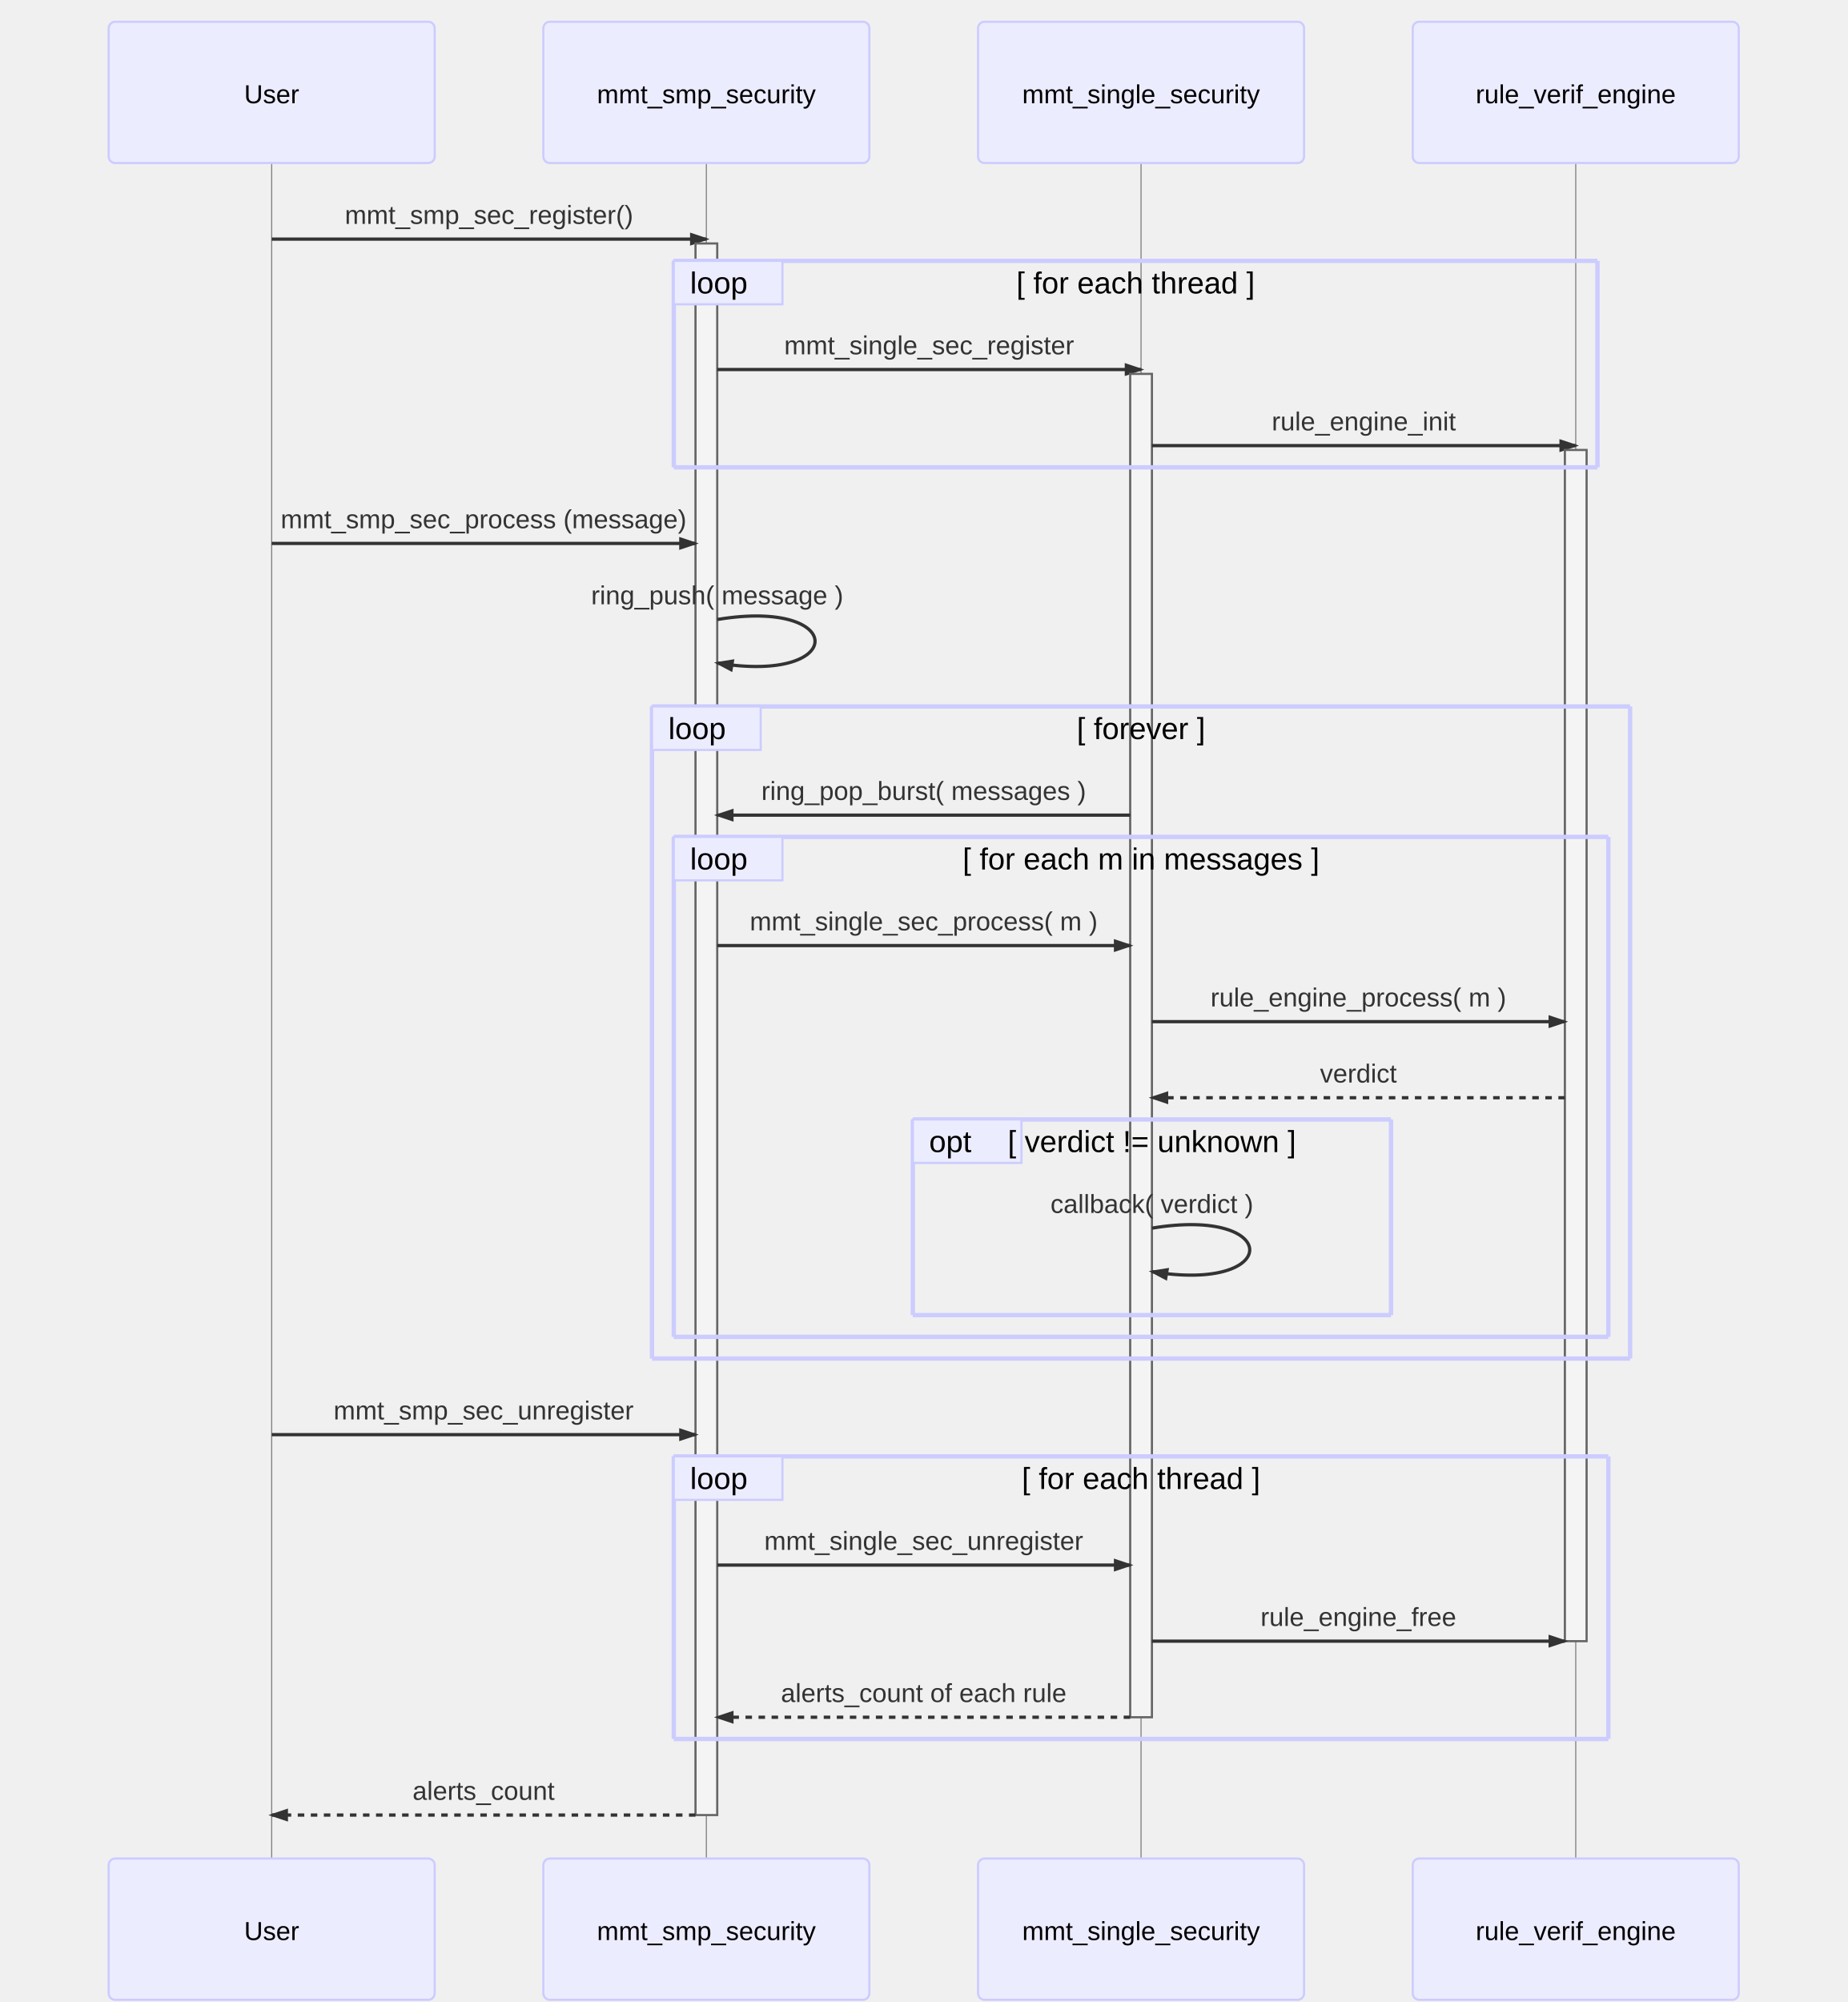
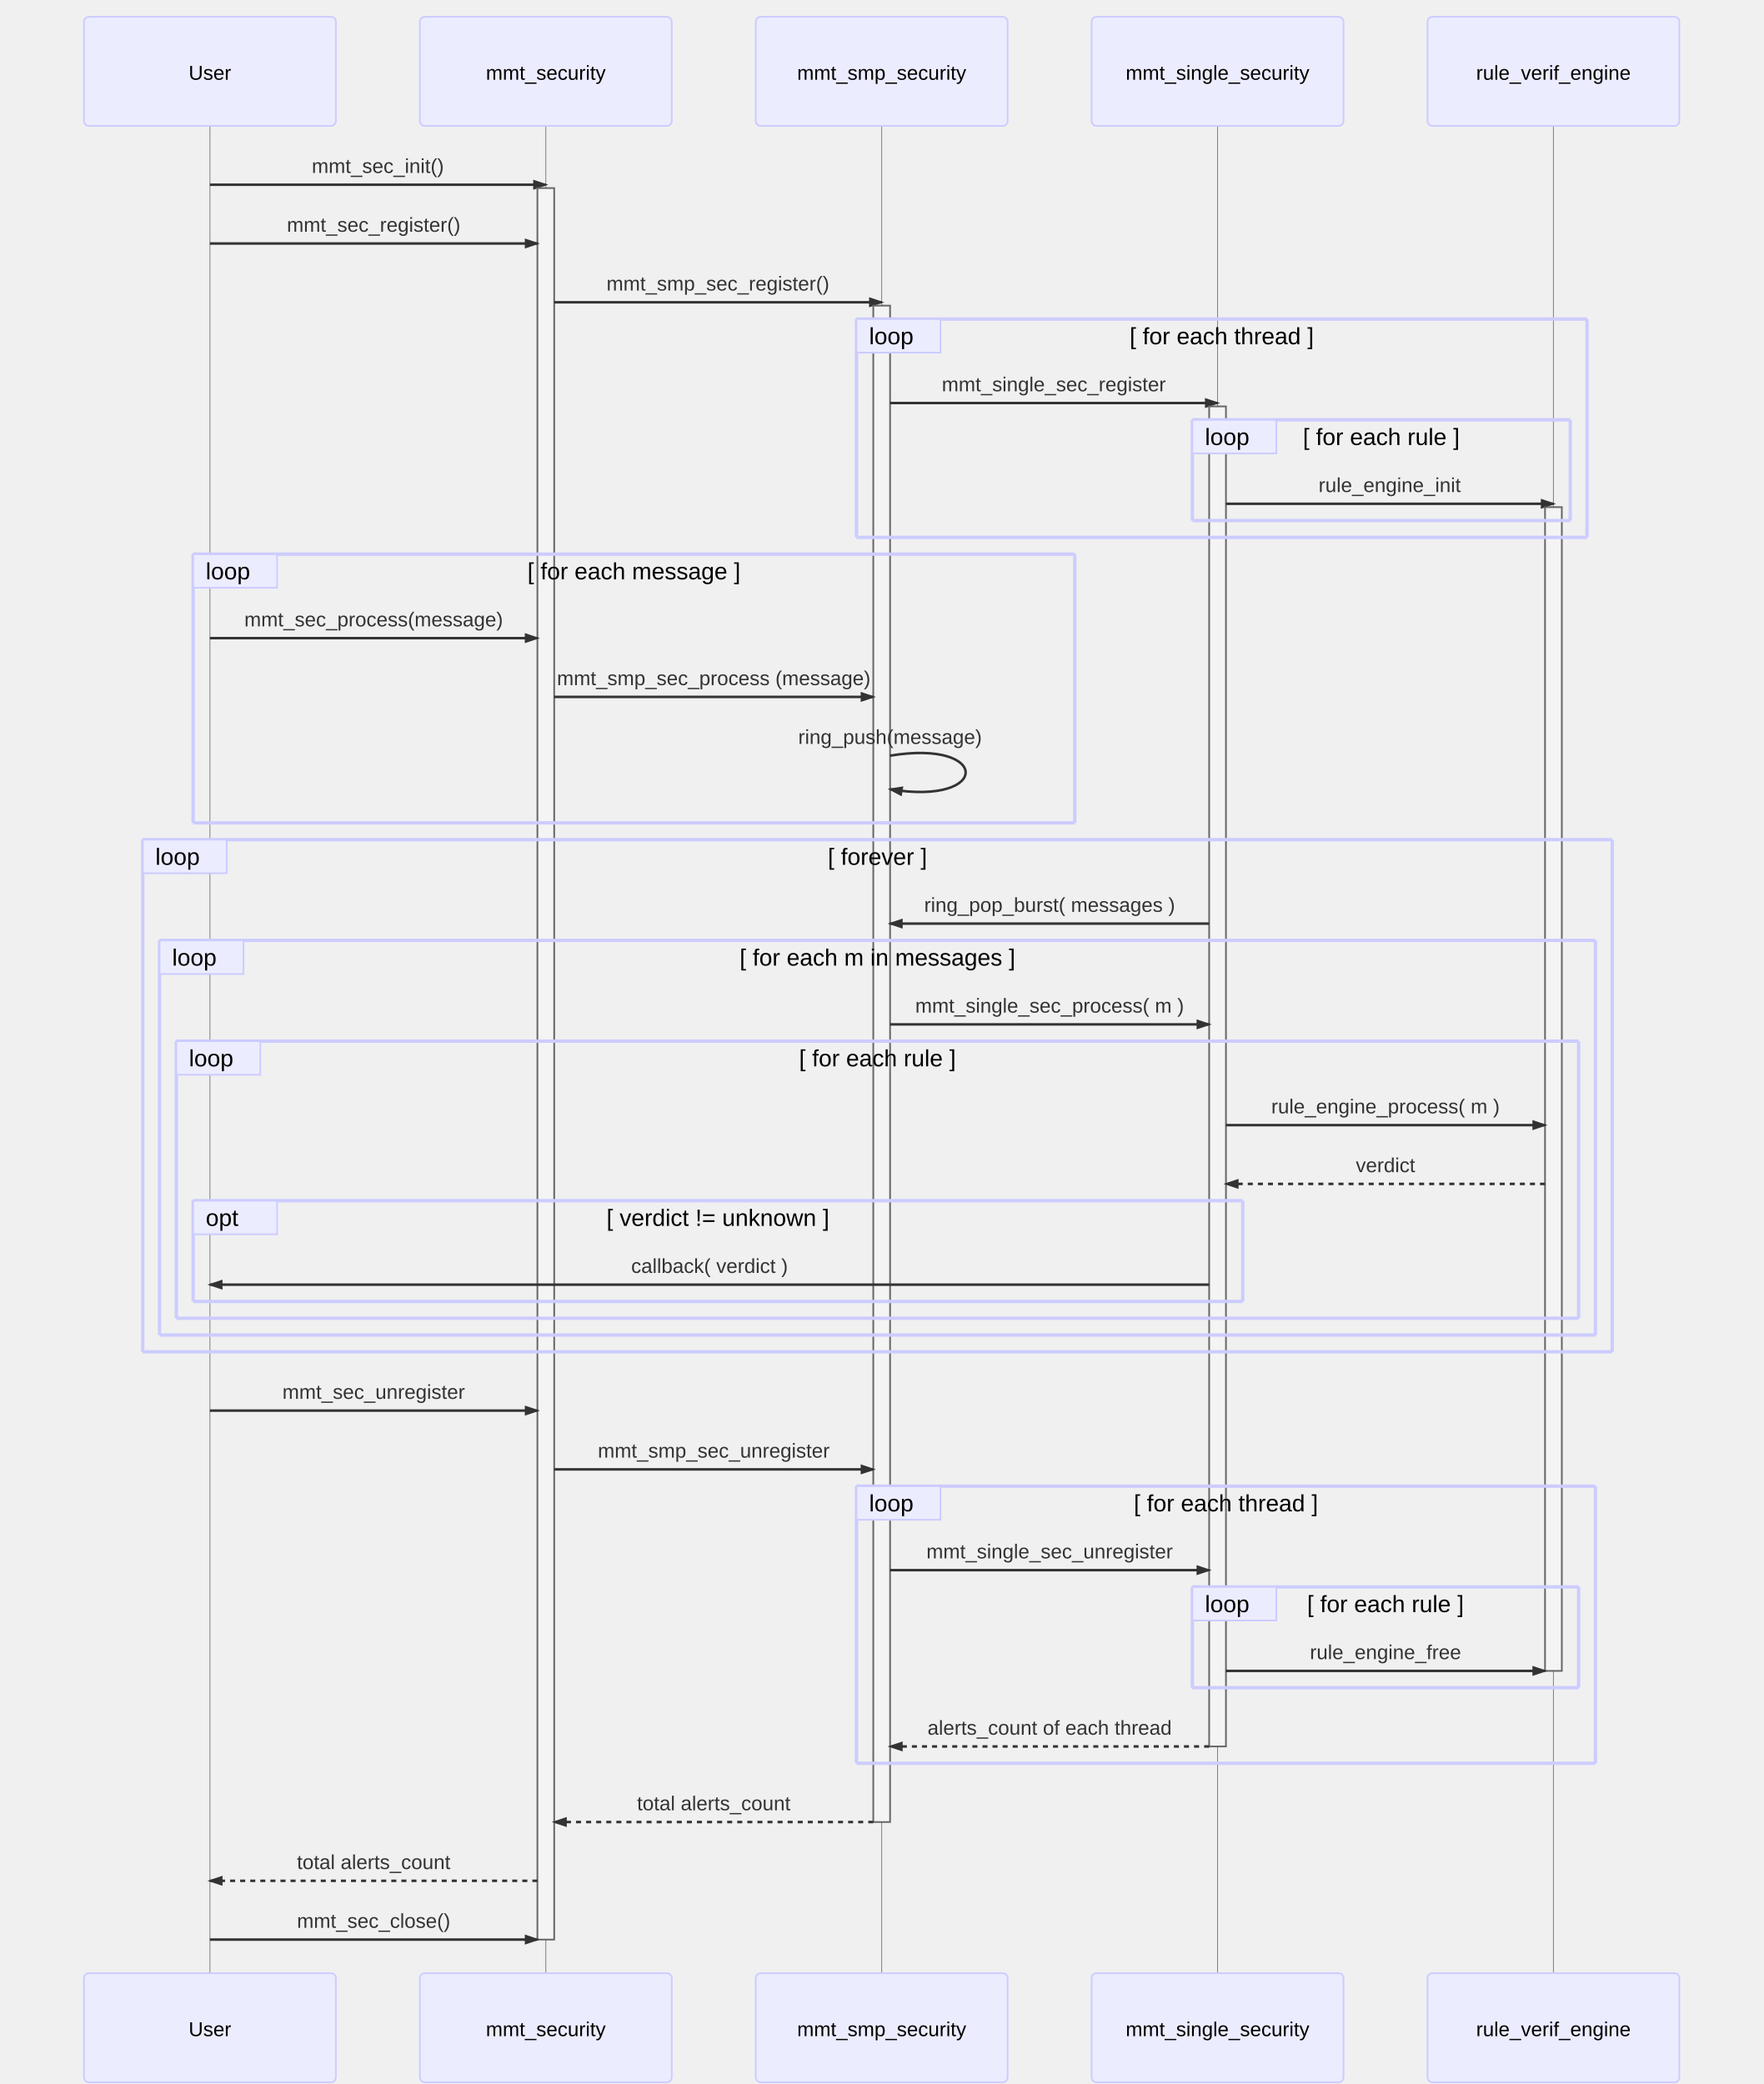
- <svg xmlns="http://www.w3.org/2000/svg" id="mermaidChart573" width="100%" height="100%" style="max-width:850px;" viewBox="-50 -10 850 921">
+ <svg xmlns="http://www.w3.org/2000/svg" id="mermaidChart324" width="100%" height="100%" style="max-width:1050px;" viewBox="-50 -10 1050 1241">
  <style type="text/css" title="mermaid-svg-internal-css">/*  */
*, ::before, ::after { box-sizing: inherit;}
.actor { stroke: rgb(204, 204, 255); fill: rgb(226, 236, 255);}
text.actor { fill: black; stroke: none; font-size: 12px;}
.actor-line { stroke: grey;}
.messageLine0 { stroke-width: 1.5; stroke: black;}
.messageLine1 { stroke-width: 1.5; stroke: black;}
#arrowhead { fill: black;}
.messageText { fill: black; stroke: none; font-size: 12px;}
.labelBox { stroke: rgb(204, 204, 255); fill: rgb(236, 236, 255);}
.labelText { fill: black; stroke: none;}
.loopText { fill: black; stroke: none;}
.loopLine { stroke-width: 2; stroke: rgb(204, 204, 255);}
.actor { stroke: rgb(204, 204, 255); fill: rgb(236, 236, 255);}
text.actor { fill: black; stroke: none;}
.actor-line { stroke: grey;}
.messageLine0 { stroke-width: 1.5; stroke: rgb(51, 51, 51);}
.messageLine1 { stroke-width: 1.5; stroke: rgb(51, 51, 51);}
#arrowhead { fill: rgb(51, 51, 51);}
#crosshead path { fill: rgb(51, 51, 51) !important; stroke: rgb(51, 51, 51) !important;}
.messageText { fill: rgb(51, 51, 51); stroke: none;}
.labelBox { stroke: rgb(204, 204, 255); fill: rgb(236, 236, 255);}
.labelText { fill: black; stroke: none;}
.loopText { fill: black; stroke: none;}
.loopLine { stroke-width: 2; stroke: rgb(204, 204, 255);}
text { font-family: "trebuchet ms", verdana, arial; font-size: 14px;}
/*  */
</style>
  <g />
  <g>
-     <line id="actor2455" x1="75" y1="5" x2="75" y2="910" class="actor-line" stroke-width="0.5px" stroke="#999" />
+     <line id="actor1640" x1="75" y1="5" x2="75" y2="1230" class="actor-line" stroke-width="0.5px" stroke="#999" />
    <rect x="0" y="0" fill="#eaeaea" stroke="#666" width="150" height="65" rx="3" ry="3" class="actor" />
    <text x="75" y="37.5" class="actor" style="text-anchor: middle;">User</text>
  </g>
  <g>
-     <line id="actor2456" x1="275" y1="5" x2="275" y2="910" class="actor-line" stroke-width="0.5px" stroke="#999" />
+     <line id="actor1641" x1="275" y1="5" x2="275" y2="1230" class="actor-line" stroke-width="0.5px" stroke="#999" />
    <rect x="200" y="0" fill="#eaeaea" stroke="#666" width="150" height="65" rx="3" ry="3" class="actor" />
-     <text x="275" y="37.5" class="actor" style="text-anchor: middle;">mmt_smp_security</text>
-   </g>
-   <g>
-     <line id="actor2457" x1="475" y1="5" x2="475" y2="910" class="actor-line" stroke-width="0.5px" stroke="#999" />
+     <text x="275" y="37.5" class="actor" style="text-anchor: middle;">mmt_security</text>
+   </g>
+   <g>
+     <line id="actor1642" x1="475" y1="5" x2="475" y2="1230" class="actor-line" stroke-width="0.5px" stroke="#999" />
    <rect x="400" y="0" fill="#eaeaea" stroke="#666" width="150" height="65" rx="3" ry="3" class="actor" />
-     <text x="475" y="37.5" class="actor" style="text-anchor: middle;">mmt_single_security</text>
-   </g>
-   <g>
-     <line id="actor2458" x1="675" y1="5" x2="675" y2="910" class="actor-line" stroke-width="0.5px" stroke="#999" />
+     <text x="475" y="37.5" class="actor" style="text-anchor: middle;">mmt_smp_security</text>
+   </g>
+   <g>
+     <line id="actor1643" x1="675" y1="5" x2="675" y2="1230" class="actor-line" stroke-width="0.5px" stroke="#999" />
    <rect x="600" y="0" fill="#eaeaea" stroke="#666" width="150" height="65" rx="3" ry="3" class="actor" />
-     <text x="675" y="37.5" class="actor" style="text-anchor: middle;">rule_verif_engine</text>
+     <text x="675" y="37.5" class="actor" style="text-anchor: middle;">mmt_single_security</text>
+   </g>
+   <g>
+     <line id="actor1644" x1="875" y1="5" x2="875" y2="1230" class="actor-line" stroke-width="0.5px" stroke="#999" />
+     <rect x="800" y="0" fill="#eaeaea" stroke="#666" width="150" height="65" rx="3" ry="3" class="actor" />
+     <text x="875" y="37.5" class="actor" style="text-anchor: middle;">rule_verif_engine</text>
  </g>
  <defs>
    <marker id="arrowhead" refX="5" refY="2" markerWidth="6" markerHeight="4" orient="auto">
      <path d="M 0,0 V 4 L6,2 Z" />
    </marker>
  </defs>
  <defs>
    <marker id="crosshead" markerWidth="15" markerHeight="8" orient="auto" refX="16" refY="4">
      <path fill="black" stroke="#000000" stroke-width="1px" d="M 9,2 V 6 L16,4 Z" style="stroke-dasharray: 0, 0;" />
      <path fill="none" stroke="#000000" stroke-width="1px" d="M 0,1 L 6,7 M 6,1 L 0,7" style="stroke-dasharray: 0, 0;" />
    </marker>
  </defs>
  <g>
-     <text x="175" y="93" class="messageText" style="text-anchor: middle;">mmt_smp_sec_register()</text>
+     <text x="175" y="93" class="messageText" style="text-anchor: middle;">mmt_sec_init()</text>
    <line x1="75" y1="100" x2="275" y2="100" class="messageLine0" stroke-width="2" stroke="black" marker-end="url(#arrowhead)" style="fill: none;" />
  </g>
  <g>
-     <rect x="270" y="102" fill="#f4f4f4" stroke="#666" width="10" height="723" rx="0" ry="0" />
-   </g>
-   <g>
-     <text x="377.5" y="153" class="messageText" style="text-anchor: middle;">mmt_single_sec_register</text>
-     <line x1="280" y1="160" x2="475" y2="160" class="messageLine0" stroke-width="2" stroke="black" marker-end="url(#arrowhead)" style="fill: none;" />
-   </g>
-   <g>
-     <rect x="470" y="162" fill="#f4f4f4" stroke="#666" width="10" height="618" rx="0" ry="0" />
-   </g>
-   <g>
-     <text x="577.5" y="188" class="messageText" style="text-anchor: middle;">rule_engine_init</text>
-     <line x1="480" y1="195" x2="675" y2="195" class="messageLine0" stroke-width="2" stroke="black" marker-end="url(#arrowhead)" style="fill: none;" />
-   </g>
-   <g>
-     <rect x="670" y="197" fill="#f4f4f4" stroke="#666" width="10" height="548" rx="0" ry="0" />
-   </g>
-   <g>
-     <line x1="260" y1="110" x2="685" y2="110" stroke-width="2" stroke="#526e52" class="loopLine" />
-     <line x1="685" y1="110" x2="685" y2="205" stroke-width="2" stroke="#526e52" class="loopLine" />
-     <line x1="260" y1="205" x2="685" y2="205" stroke-width="2" stroke="#526e52" class="loopLine" />
-     <line x1="260" y1="110" x2="260" y2="205" stroke-width="2" stroke="#526e52" class="loopLine" />
-     <rect x="260" y="110" fill="#526e52" stroke="none" width="50" height="20" rx="0" ry="0" class="labelBox" />
-     <text x="267.5" y="125" fill="white" class="labelText">
-       <tspan x="267.5">loop</tspan>
-     </text>
-     <text x="472.5" y="125" fill="black" class="loopText" style="text-anchor: middle;">
-       <tspan x="472.5">[ for each thread ]</tspan>
-     </text>
-   </g>
-   <g>
-     <text x="172.5" y="233" class="messageText" style="text-anchor: middle;">mmt_smp_sec_process (message)</text>
-     <line x1="75" y1="240" x2="270" y2="240" class="messageLine0" stroke-width="2" stroke="black" marker-end="url(#arrowhead)" style="fill: none;" />
-   </g>
-   <g>
-     <text x="280" y="268" class="messageText" style="text-anchor: middle;">ring_push( message )</text>
-     <path d="M 280,275 C 340,265 340,305 280,295" class="messageLine0" stroke-width="2" stroke="black" marker-end="url(#arrowhead)" style="fill: none;" />
-   </g>
-   <g>
-     <text x="375" y="358" class="messageText" style="text-anchor: middle;">ring_pop_burst( messages )</text>
-     <line x1="470" y1="365" x2="280" y2="365" class="messageLine0" stroke-width="2" stroke="black" marker-end="url(#arrowhead)" style="fill: none;" />
-   </g>
-   <g>
-     <text x="375" y="418" class="messageText" style="text-anchor: middle;">mmt_single_sec_process( m )</text>
-     <line x1="280" y1="425" x2="470" y2="425" class="messageLine0" stroke-width="2" stroke="black" marker-end="url(#arrowhead)" style="fill: none;" />
-   </g>
-   <g>
-     <text x="575" y="453" class="messageText" style="text-anchor: middle;">rule_engine_process( m )</text>
-     <line x1="480" y1="460" x2="670" y2="460" class="messageLine0" stroke-width="2" stroke="black" marker-end="url(#arrowhead)" style="fill: none;" />
-   </g>
-   <g>
-     <text x="575" y="488" class="messageText" style="text-anchor: middle;">verdict</text>
-     <line x1="670" y1="495" x2="480" y2="495" class="messageLine1" stroke-width="2" stroke="black" marker-end="url(#arrowhead)" style="stroke-dasharray: 3, 3; fill: none;" />
-   </g>
-   <g>
-     <text x="480" y="548" class="messageText" style="text-anchor: middle;">callback( verdict )</text>
-     <path d="M 480,555 C 540,545 540,585 480,575" class="messageLine0" stroke-width="2" stroke="black" marker-end="url(#arrowhead)" style="fill: none;" />
-   </g>
-   <g>
-     <line x1="370" y1="505" x2="590" y2="505" stroke-width="2" stroke="#526e52" class="loopLine" />
-     <line x1="590" y1="505" x2="590" y2="595" stroke-width="2" stroke="#526e52" class="loopLine" />
-     <line x1="370" y1="595" x2="590" y2="595" stroke-width="2" stroke="#526e52" class="loopLine" />
-     <line x1="370" y1="505" x2="370" y2="595" stroke-width="2" stroke="#526e52" class="loopLine" />
-     <rect x="370" y="505" fill="#526e52" stroke="none" width="50" height="20" rx="0" ry="0" class="labelBox" />
-     <text x="377.5" y="520" fill="white" class="labelText">
-       <tspan x="377.5">opt</tspan>
-     </text>
-     <text x="480" y="520" fill="black" class="loopText" style="text-anchor: middle;">
-       <tspan x="480">[ verdict != unknown ]</tspan>
-     </text>
-   </g>
-   <g>
-     <line x1="260" y1="375" x2="690" y2="375" stroke-width="2" stroke="#526e52" class="loopLine" />
-     <line x1="690" y1="375" x2="690" y2="605" stroke-width="2" stroke="#526e52" class="loopLine" />
-     <line x1="260" y1="605" x2="690" y2="605" stroke-width="2" stroke="#526e52" class="loopLine" />
-     <line x1="260" y1="375" x2="260" y2="605" stroke-width="2" stroke="#526e52" class="loopLine" />
-     <rect x="260" y="375" fill="#526e52" stroke="none" width="50" height="20" rx="0" ry="0" class="labelBox" />
-     <text x="267.5" y="390" fill="white" class="labelText">
-       <tspan x="267.5">loop</tspan>
-     </text>
-     <text x="475" y="390" fill="black" class="loopText" style="text-anchor: middle;">
-       <tspan x="475">[ for each m in messages ]</tspan>
-     </text>
-   </g>
-   <g>
-     <line x1="250" y1="315" x2="700" y2="315" stroke-width="2" stroke="#526e52" class="loopLine" />
-     <line x1="700" y1="315" x2="700" y2="615" stroke-width="2" stroke="#526e52" class="loopLine" />
-     <line x1="250" y1="615" x2="700" y2="615" stroke-width="2" stroke="#526e52" class="loopLine" />
-     <line x1="250" y1="315" x2="250" y2="615" stroke-width="2" stroke="#526e52" class="loopLine" />
-     <rect x="250" y="315" fill="#526e52" stroke="none" width="50" height="20" rx="0" ry="0" class="labelBox" />
-     <text x="257.5" y="330" fill="white" class="labelText">
-       <tspan x="257.5">loop</tspan>
-     </text>
-     <text x="475" y="330" fill="black" class="loopText" style="text-anchor: middle;">
-       <tspan x="475">[ forever ]</tspan>
-     </text>
-   </g>
-   <g>
-     <text x="172.5" y="643" class="messageText" style="text-anchor: middle;">mmt_smp_sec_unregister</text>
-     <line x1="75" y1="650" x2="270" y2="650" class="messageLine0" stroke-width="2" stroke="black" marker-end="url(#arrowhead)" style="fill: none;" />
-   </g>
-   <g>
-     <text x="375" y="703" class="messageText" style="text-anchor: middle;">mmt_single_sec_unregister</text>
-     <line x1="280" y1="710" x2="470" y2="710" class="messageLine0" stroke-width="2" stroke="black" marker-end="url(#arrowhead)" style="fill: none;" />
-   </g>
-   <g>
-     <text x="575" y="738" class="messageText" style="text-anchor: middle;">rule_engine_free</text>
-     <line x1="480" y1="745" x2="670" y2="745" class="messageLine0" stroke-width="2" stroke="black" marker-end="url(#arrowhead)" style="fill: none;" />
-   </g>
-   <g>
-     <text x="375" y="773" class="messageText" style="text-anchor: middle;">alerts_count of each rule</text>
-     <line x1="470" y1="780" x2="280" y2="780" class="messageLine1" stroke-width="2" stroke="black" marker-end="url(#arrowhead)" style="stroke-dasharray: 3, 3; fill: none;" />
-   </g>
-   <g>
-     <line x1="260" y1="660" x2="690" y2="660" stroke-width="2" stroke="#526e52" class="loopLine" />
-     <line x1="690" y1="660" x2="690" y2="790" stroke-width="2" stroke="#526e52" class="loopLine" />
-     <line x1="260" y1="790" x2="690" y2="790" stroke-width="2" stroke="#526e52" class="loopLine" />
-     <line x1="260" y1="660" x2="260" y2="790" stroke-width="2" stroke="#526e52" class="loopLine" />
-     <rect x="260" y="660" fill="#526e52" stroke="none" width="50" height="20" rx="0" ry="0" class="labelBox" />
-     <text x="267.5" y="675" fill="white" class="labelText">
-       <tspan x="267.5">loop</tspan>
-     </text>
-     <text x="475" y="675" fill="black" class="loopText" style="text-anchor: middle;">
-       <tspan x="475">[ for each thread ]</tspan>
-     </text>
-   </g>
-   <g>
-     <text x="172.5" y="818" class="messageText" style="text-anchor: middle;">alerts_count</text>
-     <line x1="270" y1="825" x2="75" y2="825" class="messageLine1" stroke-width="2" stroke="black" marker-end="url(#arrowhead)" style="stroke-dasharray: 3, 3; fill: none;" />
-   </g>
-   <g>
-     <rect x="0" y="845" fill="#eaeaea" stroke="#666" width="150" height="65" rx="3" ry="3" class="actor" />
-     <text x="75" y="882.5" class="actor" style="text-anchor: middle;">User</text>
-   </g>
-   <g>
-     <rect x="200" y="845" fill="#eaeaea" stroke="#666" width="150" height="65" rx="3" ry="3" class="actor" />
-     <text x="275" y="882.5" class="actor" style="text-anchor: middle;">mmt_smp_security</text>
-   </g>
-   <g>
-     <rect x="400" y="845" fill="#eaeaea" stroke="#666" width="150" height="65" rx="3" ry="3" class="actor" />
-     <text x="475" y="882.5" class="actor" style="text-anchor: middle;">mmt_single_security</text>
-   </g>
-   <g>
-     <rect x="600" y="845" fill="#eaeaea" stroke="#666" width="150" height="65" rx="3" ry="3" class="actor" />
-     <text x="675" y="882.5" class="actor" style="text-anchor: middle;">rule_verif_engine</text>
+     <rect x="270" y="102" fill="#f4f4f4" stroke="#666" width="10" height="1043" rx="0" ry="0" />
+   </g>
+   <g>
+     <text x="172.5" y="128" class="messageText" style="text-anchor: middle;">mmt_sec_register()</text>
+     <line x1="75" y1="135" x2="270" y2="135" class="messageLine0" stroke-width="2" stroke="black" marker-end="url(#arrowhead)" style="fill: none;" />
+   </g>
+   <g>
+     <text x="377.5" y="163" class="messageText" style="text-anchor: middle;">mmt_smp_sec_register()</text>
+     <line x1="280" y1="170" x2="475" y2="170" class="messageLine0" stroke-width="2" stroke="black" marker-end="url(#arrowhead)" style="fill: none;" />
+   </g>
+   <g>
+     <rect x="470" y="172" fill="#f4f4f4" stroke="#666" width="10" height="903" rx="0" ry="0" />
+   </g>
+   <g>
+     <text x="577.5" y="223" class="messageText" style="text-anchor: middle;">mmt_single_sec_register</text>
+     <line x1="480" y1="230" x2="675" y2="230" class="messageLine0" stroke-width="2" stroke="black" marker-end="url(#arrowhead)" style="fill: none;" />
+   </g>
+   <g>
+     <rect x="670" y="232" fill="#f4f4f4" stroke="#666" width="10" height="798" rx="0" ry="0" />
+   </g>
+   <g>
+     <text x="777.5" y="283" class="messageText" style="text-anchor: middle;">rule_engine_init</text>
+     <line x1="680" y1="290" x2="875" y2="290" class="messageLine0" stroke-width="2" stroke="black" marker-end="url(#arrowhead)" style="fill: none;" />
+   </g>
+   <g>
+     <rect x="870" y="292" fill="#f4f4f4" stroke="#666" width="10" height="693" rx="0" ry="0" />
+   </g>
+   <g>
+     <line x1="660" y1="240" x2="885" y2="240" stroke-width="2" stroke="#526e52" class="loopLine" />
+     <line x1="885" y1="240" x2="885" y2="300" stroke-width="2" stroke="#526e52" class="loopLine" />
+     <line x1="660" y1="300" x2="885" y2="300" stroke-width="2" stroke="#526e52" class="loopLine" />
+     <line x1="660" y1="240" x2="660" y2="300" stroke-width="2" stroke="#526e52" class="loopLine" />
+     <rect x="660" y="240" fill="#526e52" stroke="none" width="50" height="20" rx="0" ry="0" class="labelBox" />
+     <text x="667.5" y="255" fill="white" class="labelText">
+       <tspan x="667.5">loop</tspan>
+     </text>
+     <text x="772.5" y="255" fill="black" class="loopText" style="text-anchor: middle;">
+       <tspan x="772.5">[ for each rule ]</tspan>
+     </text>
+   </g>
+   <g>
+     <line x1="460" y1="180" x2="895" y2="180" stroke-width="2" stroke="#526e52" class="loopLine" />
+     <line x1="895" y1="180" x2="895" y2="310" stroke-width="2" stroke="#526e52" class="loopLine" />
+     <line x1="460" y1="310" x2="895" y2="310" stroke-width="2" stroke="#526e52" class="loopLine" />
+     <line x1="460" y1="180" x2="460" y2="310" stroke-width="2" stroke="#526e52" class="loopLine" />
+     <rect x="460" y="180" fill="#526e52" stroke="none" width="50" height="20" rx="0" ry="0" class="labelBox" />
+     <text x="467.5" y="195" fill="white" class="labelText">
+       <tspan x="467.5">loop</tspan>
+     </text>
+     <text x="677.5" y="195" fill="black" class="loopText" style="text-anchor: middle;">
+       <tspan x="677.5">[ for each thread ]</tspan>
+     </text>
+   </g>
+   <g>
+     <text x="172.5" y="363" class="messageText" style="text-anchor: middle;">mmt_sec_process(message)</text>
+     <line x1="75" y1="370" x2="270" y2="370" class="messageLine0" stroke-width="2" stroke="black" marker-end="url(#arrowhead)" style="fill: none;" />
+   </g>
+   <g>
+     <text x="375" y="398" class="messageText" style="text-anchor: middle;">mmt_smp_sec_process (message)</text>
+     <line x1="280" y1="405" x2="470" y2="405" class="messageLine0" stroke-width="2" stroke="black" marker-end="url(#arrowhead)" style="fill: none;" />
+   </g>
+   <g>
+     <text x="480" y="433" class="messageText" style="text-anchor: middle;">ring_push(message)</text>
+     <path d="M 480,440 C 540,430 540,470 480,460" class="messageLine0" stroke-width="2" stroke="black" marker-end="url(#arrowhead)" style="fill: none;" />
+   </g>
+   <g>
+     <line x1="65" y1="320" x2="590" y2="320" stroke-width="2" stroke="#526e52" class="loopLine" />
+     <line x1="590" y1="320" x2="590" y2="480" stroke-width="2" stroke="#526e52" class="loopLine" />
+     <line x1="65" y1="480" x2="590" y2="480" stroke-width="2" stroke="#526e52" class="loopLine" />
+     <line x1="65" y1="320" x2="65" y2="480" stroke-width="2" stroke="#526e52" class="loopLine" />
+     <rect x="65" y="320" fill="#526e52" stroke="none" width="50" height="20" rx="0" ry="0" class="labelBox" />
+     <text x="72.5" y="335" fill="white" class="labelText">
+       <tspan x="72.5">loop</tspan>
+     </text>
+     <text x="327.5" y="335" fill="black" class="loopText" style="text-anchor: middle;">
+       <tspan x="327.5">[ for each message ]</tspan>
+     </text>
+   </g>
+   <g>
+     <text x="575" y="533" class="messageText" style="text-anchor: middle;">ring_pop_burst( messages )</text>
+     <line x1="670" y1="540" x2="480" y2="540" class="messageLine0" stroke-width="2" stroke="black" marker-end="url(#arrowhead)" style="fill: none;" />
+   </g>
+   <g>
+     <text x="575" y="593" class="messageText" style="text-anchor: middle;">mmt_single_sec_process( m )</text>
+     <line x1="480" y1="600" x2="670" y2="600" class="messageLine0" stroke-width="2" stroke="black" marker-end="url(#arrowhead)" style="fill: none;" />
+   </g>
+   <g>
+     <text x="775" y="653" class="messageText" style="text-anchor: middle;">rule_engine_process( m )</text>
+     <line x1="680" y1="660" x2="870" y2="660" class="messageLine0" stroke-width="2" stroke="black" marker-end="url(#arrowhead)" style="fill: none;" />
+   </g>
+   <g>
+     <text x="775" y="688" class="messageText" style="text-anchor: middle;">verdict</text>
+     <line x1="870" y1="695" x2="680" y2="695" class="messageLine1" stroke-width="2" stroke="black" marker-end="url(#arrowhead)" style="stroke-dasharray: 3, 3; fill: none;" />
+   </g>
+   <g>
+     <text x="372.5" y="748" class="messageText" style="text-anchor: middle;">callback( verdict )</text>
+     <line x1="670" y1="755" x2="75" y2="755" class="messageLine0" stroke-width="2" stroke="black" marker-end="url(#arrowhead)" style="fill: none;" />
+   </g>
+   <g>
+     <line x1="65" y1="705" x2="690" y2="705" stroke-width="2" stroke="#526e52" class="loopLine" />
+     <line x1="690" y1="705" x2="690" y2="765" stroke-width="2" stroke="#526e52" class="loopLine" />
+     <line x1="65" y1="765" x2="690" y2="765" stroke-width="2" stroke="#526e52" class="loopLine" />
+     <line x1="65" y1="705" x2="65" y2="765" stroke-width="2" stroke="#526e52" class="loopLine" />
+     <rect x="65" y="705" fill="#526e52" stroke="none" width="50" height="20" rx="0" ry="0" class="labelBox" />
+     <text x="72.5" y="720" fill="white" class="labelText">
+       <tspan x="72.5">opt</tspan>
+     </text>
+     <text x="377.5" y="720" fill="black" class="loopText" style="text-anchor: middle;">
+       <tspan x="377.5">[ verdict != unknown ]</tspan>
+     </text>
+   </g>
+   <g>
+     <line x1="55" y1="610" x2="890" y2="610" stroke-width="2" stroke="#526e52" class="loopLine" />
+     <line x1="890" y1="610" x2="890" y2="775" stroke-width="2" stroke="#526e52" class="loopLine" />
+     <line x1="55" y1="775" x2="890" y2="775" stroke-width="2" stroke="#526e52" class="loopLine" />
+     <line x1="55" y1="610" x2="55" y2="775" stroke-width="2" stroke="#526e52" class="loopLine" />
+     <rect x="55" y="610" fill="#526e52" stroke="none" width="50" height="20" rx="0" ry="0" class="labelBox" />
+     <text x="62.5" y="625" fill="white" class="labelText">
+       <tspan x="62.5">loop</tspan>
+     </text>
+     <text x="472.5" y="625" fill="black" class="loopText" style="text-anchor: middle;">
+       <tspan x="472.5">[ for each rule ]</tspan>
+     </text>
+   </g>
+   <g>
+     <line x1="45" y1="550" x2="900" y2="550" stroke-width="2" stroke="#526e52" class="loopLine" />
+     <line x1="900" y1="550" x2="900" y2="785" stroke-width="2" stroke="#526e52" class="loopLine" />
+     <line x1="45" y1="785" x2="900" y2="785" stroke-width="2" stroke="#526e52" class="loopLine" />
+     <line x1="45" y1="550" x2="45" y2="785" stroke-width="2" stroke="#526e52" class="loopLine" />
+     <rect x="45" y="550" fill="#526e52" stroke="none" width="50" height="20" rx="0" ry="0" class="labelBox" />
+     <text x="52.5" y="565" fill="white" class="labelText">
+       <tspan x="52.5">loop</tspan>
+     </text>
+     <text x="472.5" y="565" fill="black" class="loopText" style="text-anchor: middle;">
+       <tspan x="472.5">[ for each m in messages ]</tspan>
+     </text>
+   </g>
+   <g>
+     <line x1="35" y1="490" x2="910" y2="490" stroke-width="2" stroke="#526e52" class="loopLine" />
+     <line x1="910" y1="490" x2="910" y2="795" stroke-width="2" stroke="#526e52" class="loopLine" />
+     <line x1="35" y1="795" x2="910" y2="795" stroke-width="2" stroke="#526e52" class="loopLine" />
+     <line x1="35" y1="490" x2="35" y2="795" stroke-width="2" stroke="#526e52" class="loopLine" />
+     <rect x="35" y="490" fill="#526e52" stroke="none" width="50" height="20" rx="0" ry="0" class="labelBox" />
+     <text x="42.5" y="505" fill="white" class="labelText">
+       <tspan x="42.5">loop</tspan>
+     </text>
+     <text x="472.5" y="505" fill="black" class="loopText" style="text-anchor: middle;">
+       <tspan x="472.5">[ forever ]</tspan>
+     </text>
+   </g>
+   <g>
+     <text x="172.5" y="823" class="messageText" style="text-anchor: middle;">mmt_sec_unregister</text>
+     <line x1="75" y1="830" x2="270" y2="830" class="messageLine0" stroke-width="2" stroke="black" marker-end="url(#arrowhead)" style="fill: none;" />
+   </g>
+   <g>
+     <text x="375" y="858" class="messageText" style="text-anchor: middle;">mmt_smp_sec_unregister</text>
+     <line x1="280" y1="865" x2="470" y2="865" class="messageLine0" stroke-width="2" stroke="black" marker-end="url(#arrowhead)" style="fill: none;" />
+   </g>
+   <g>
+     <text x="575" y="918" class="messageText" style="text-anchor: middle;">mmt_single_sec_unregister</text>
+     <line x1="480" y1="925" x2="670" y2="925" class="messageLine0" stroke-width="2" stroke="black" marker-end="url(#arrowhead)" style="fill: none;" />
+   </g>
+   <g>
+     <text x="775" y="978" class="messageText" style="text-anchor: middle;">rule_engine_free</text>
+     <line x1="680" y1="985" x2="870" y2="985" class="messageLine0" stroke-width="2" stroke="black" marker-end="url(#arrowhead)" style="fill: none;" />
+   </g>
+   <g>
+     <line x1="660" y1="935" x2="890" y2="935" stroke-width="2" stroke="#526e52" class="loopLine" />
+     <line x1="890" y1="935" x2="890" y2="995" stroke-width="2" stroke="#526e52" class="loopLine" />
+     <line x1="660" y1="995" x2="890" y2="995" stroke-width="2" stroke="#526e52" class="loopLine" />
+     <line x1="660" y1="935" x2="660" y2="995" stroke-width="2" stroke="#526e52" class="loopLine" />
+     <rect x="660" y="935" fill="#526e52" stroke="none" width="50" height="20" rx="0" ry="0" class="labelBox" />
+     <text x="667.5" y="950" fill="white" class="labelText">
+       <tspan x="667.5">loop</tspan>
+     </text>
+     <text x="775" y="950" fill="black" class="loopText" style="text-anchor: middle;">
+       <tspan x="775">[ for each rule ]</tspan>
+     </text>
+   </g>
+   <g>
+     <text x="575" y="1023" class="messageText" style="text-anchor: middle;">alerts_count of each thread</text>
+     <line x1="670" y1="1030" x2="480" y2="1030" class="messageLine1" stroke-width="2" stroke="black" marker-end="url(#arrowhead)" style="stroke-dasharray: 3, 3; fill: none;" />
+   </g>
+   <g>
+     <line x1="460" y1="875" x2="900" y2="875" stroke-width="2" stroke="#526e52" class="loopLine" />
+     <line x1="900" y1="875" x2="900" y2="1040" stroke-width="2" stroke="#526e52" class="loopLine" />
+     <line x1="460" y1="1040" x2="900" y2="1040" stroke-width="2" stroke="#526e52" class="loopLine" />
+     <line x1="460" y1="875" x2="460" y2="1040" stroke-width="2" stroke="#526e52" class="loopLine" />
+     <rect x="460" y="875" fill="#526e52" stroke="none" width="50" height="20" rx="0" ry="0" class="labelBox" />
+     <text x="467.5" y="890" fill="white" class="labelText">
+       <tspan x="467.5">loop</tspan>
+     </text>
+     <text x="680" y="890" fill="black" class="loopText" style="text-anchor: middle;">
+       <tspan x="680">[ for each thread ]</tspan>
+     </text>
+   </g>
+   <g>
+     <text x="375" y="1068" class="messageText" style="text-anchor: middle;">total alerts_count</text>
+     <line x1="470" y1="1075" x2="280" y2="1075" class="messageLine1" stroke-width="2" stroke="black" marker-end="url(#arrowhead)" style="stroke-dasharray: 3, 3; fill: none;" />
+   </g>
+   <g>
+     <text x="172.5" y="1103" class="messageText" style="text-anchor: middle;">total alerts_count</text>
+     <line x1="270" y1="1110" x2="75" y2="1110" class="messageLine1" stroke-width="2" stroke="black" marker-end="url(#arrowhead)" style="stroke-dasharray: 3, 3; fill: none;" />
+   </g>
+   <g>
+     <text x="172.5" y="1138" class="messageText" style="text-anchor: middle;">mmt_sec_close()</text>
+     <line x1="75" y1="1145" x2="270" y2="1145" class="messageLine0" stroke-width="2" stroke="black" marker-end="url(#arrowhead)" style="fill: none;" />
+   </g>
+   <g>
+     <rect x="0" y="1165" fill="#eaeaea" stroke="#666" width="150" height="65" rx="3" ry="3" class="actor" />
+     <text x="75" y="1202.5" class="actor" style="text-anchor: middle;">User</text>
+   </g>
+   <g>
+     <rect x="200" y="1165" fill="#eaeaea" stroke="#666" width="150" height="65" rx="3" ry="3" class="actor" />
+     <text x="275" y="1202.5" class="actor" style="text-anchor: middle;">mmt_security</text>
+   </g>
+   <g>
+     <rect x="400" y="1165" fill="#eaeaea" stroke="#666" width="150" height="65" rx="3" ry="3" class="actor" />
+     <text x="475" y="1202.5" class="actor" style="text-anchor: middle;">mmt_smp_security</text>
+   </g>
+   <g>
+     <rect x="600" y="1165" fill="#eaeaea" stroke="#666" width="150" height="65" rx="3" ry="3" class="actor" />
+     <text x="675" y="1202.5" class="actor" style="text-anchor: middle;">mmt_single_security</text>
+   </g>
+   <g>
+     <rect x="800" y="1165" fill="#eaeaea" stroke="#666" width="150" height="65" rx="3" ry="3" class="actor" />
+     <text x="875" y="1202.5" class="actor" style="text-anchor: middle;">rule_verif_engine</text>
  </g>
</svg>
